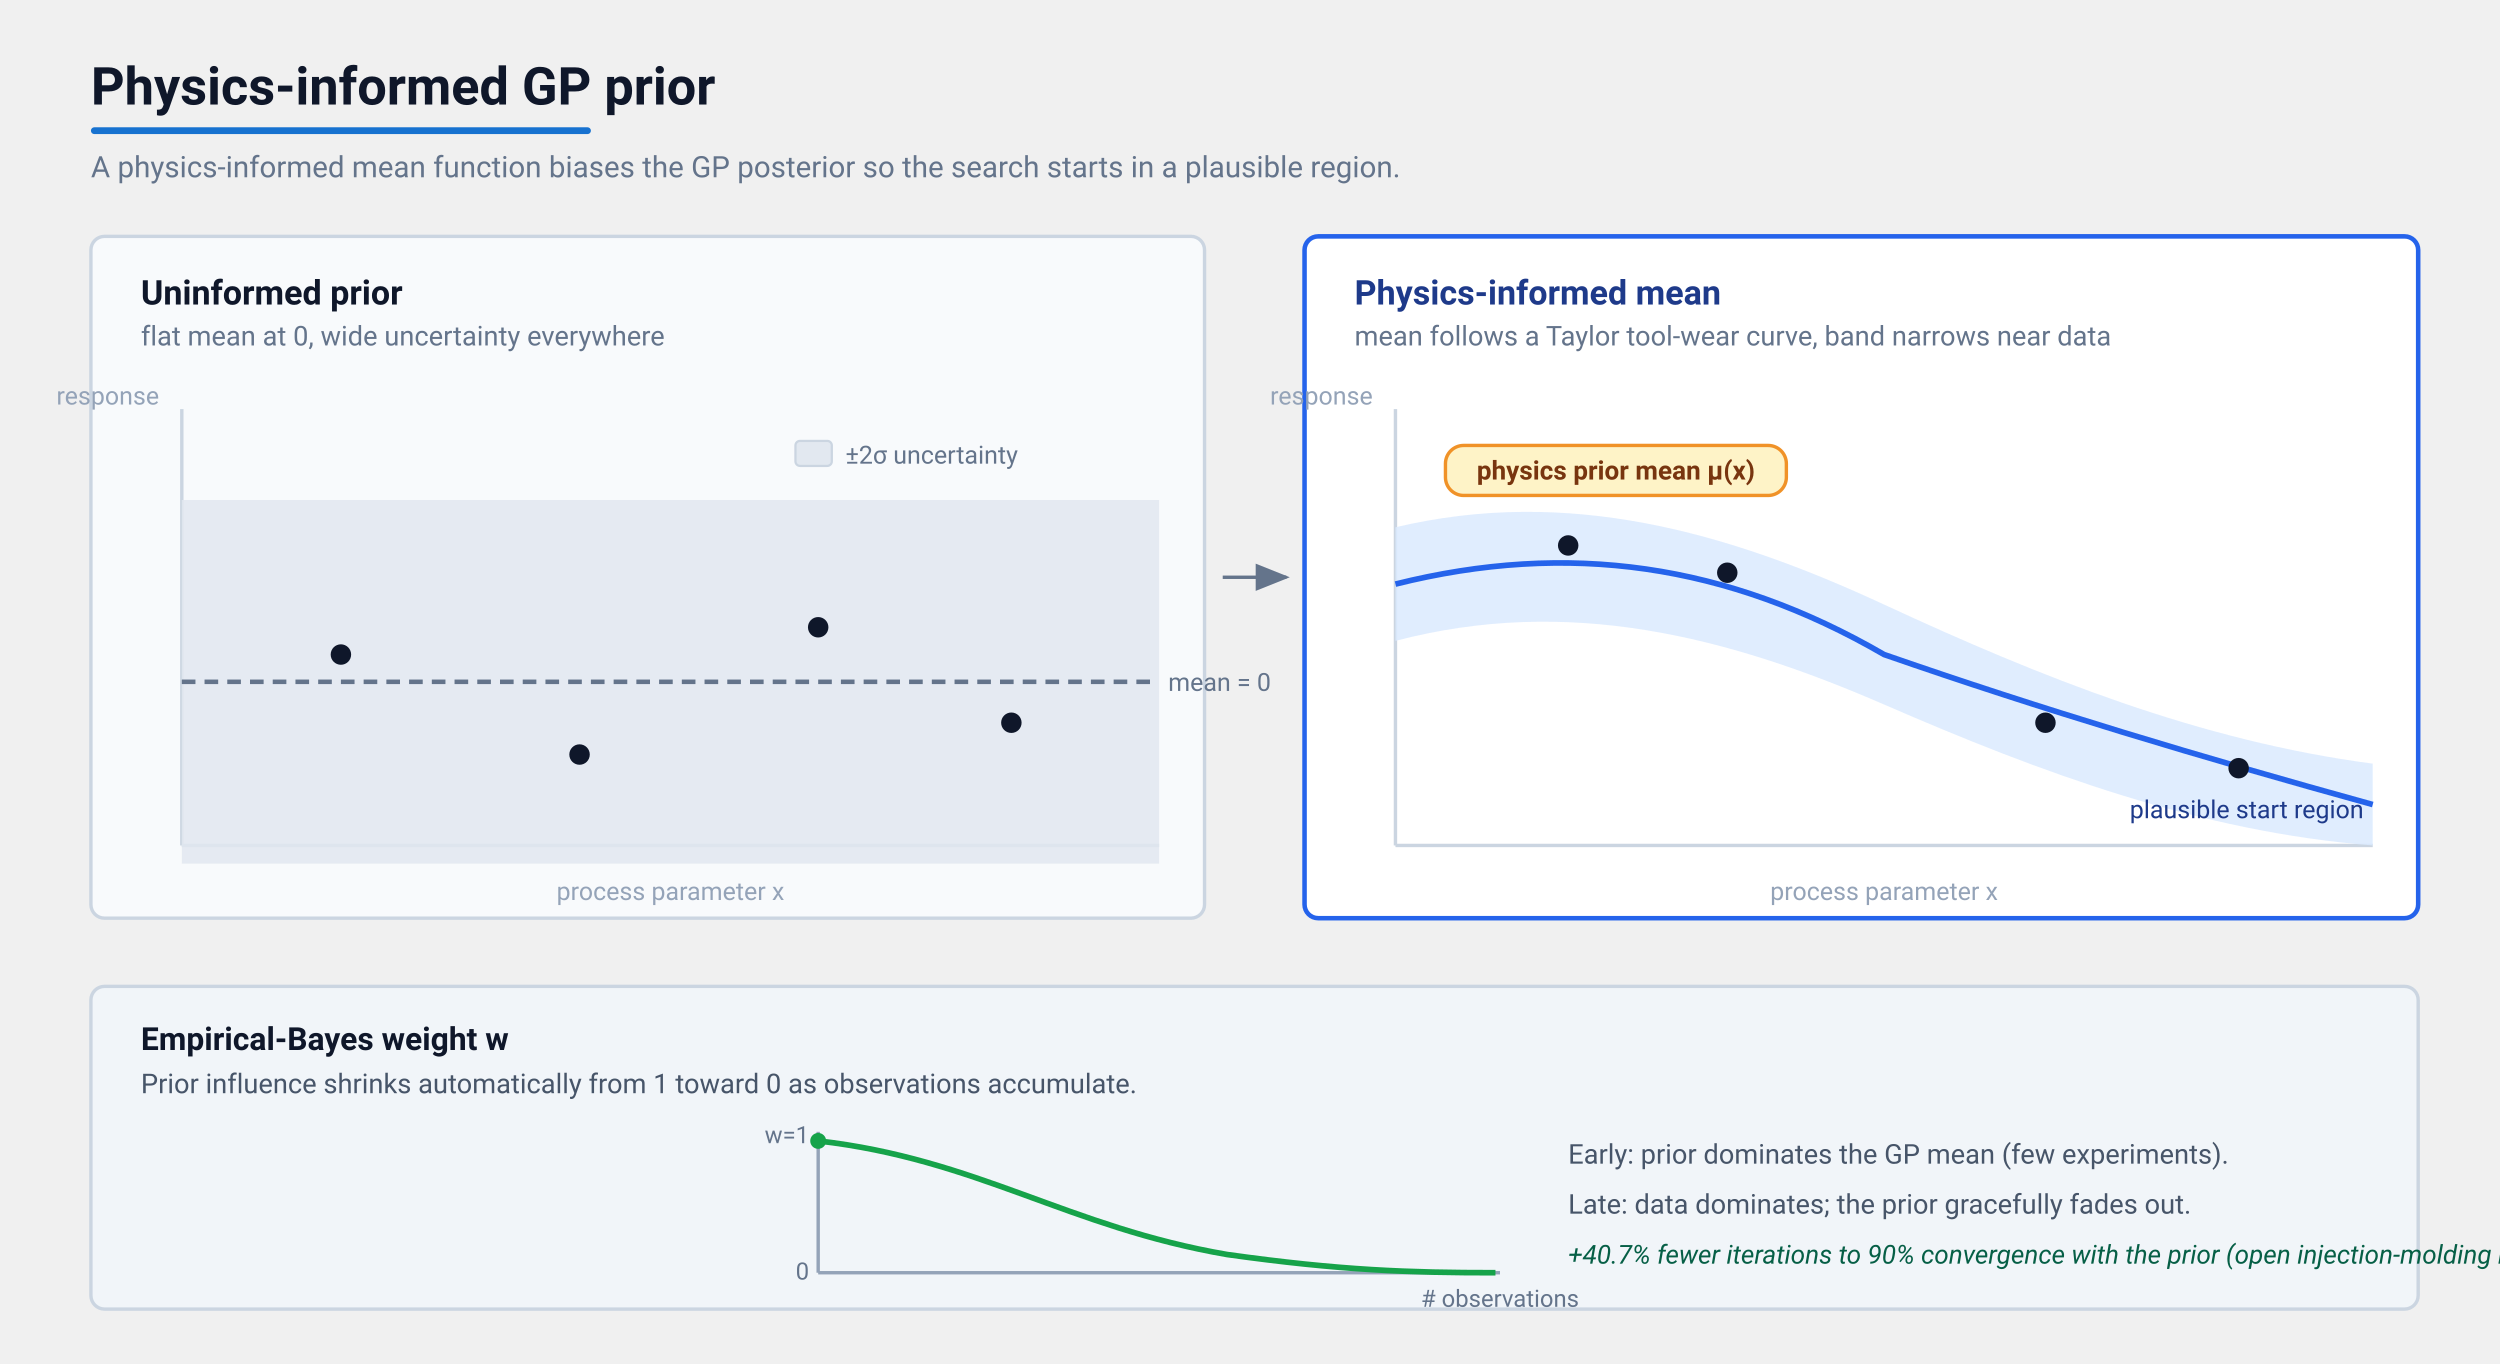
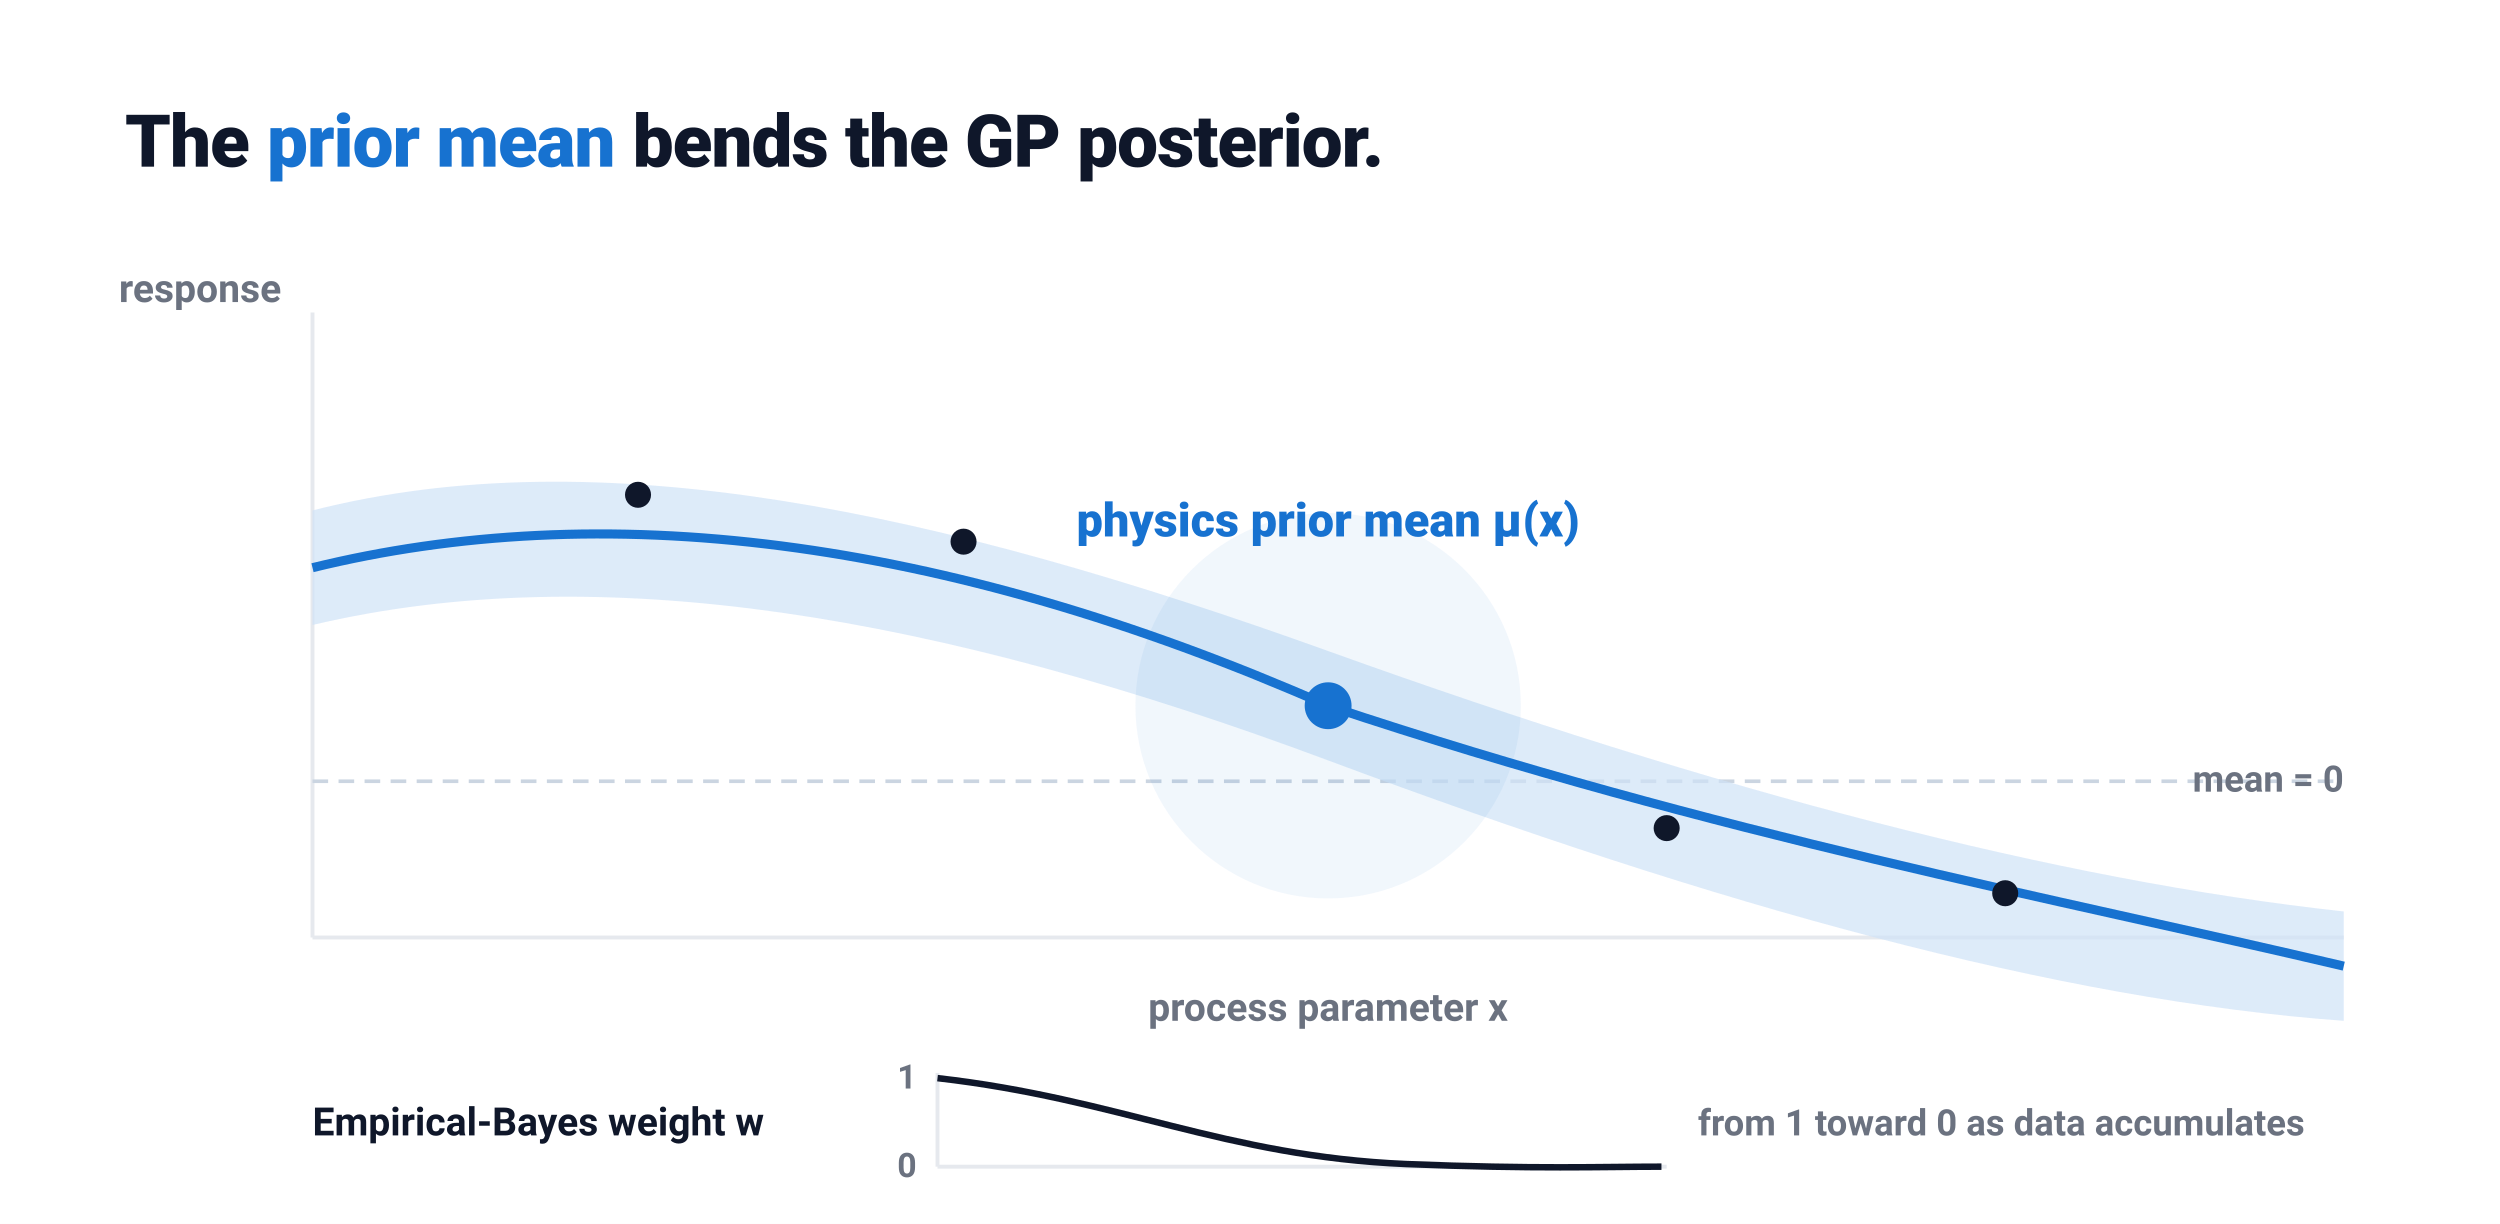
- <svg xmlns="http://www.w3.org/2000/svg" viewBox="0 0 1100 600" font-family="ui-sans-serif, system-ui, -apple-system, 'Segoe UI', Roboto, sans-serif">
-   <defs>
-     <marker id="arrow" viewBox="0 0 10 8" refX="9" refY="4" markerWidth="10" markerHeight="8" orient="auto-start-reverse">
-       <path d="M0 0 L10 4 L0 8 z" fill="#64748b" />
-     </marker>
-   </defs>
-   <text x="40" y="46" font-size="23" font-weight="700" fill="#0f172a">Physics-informed GP prior</text>
-   <rect x="40" y="56" width="220" height="3" rx="1.5" fill="#1772d0" />
-   <text x="40" y="78" font-size="13" fill="#64748b">A physics-informed mean function biases the GP posterior so the search starts in a plausible region.</text>
-   <g>
-     <rect x="40" y="104" width="490" height="300" rx="6" fill="#f8fafc" stroke="#cbd5e1" stroke-width="1.5" />
-     <text x="62" y="134" font-size="15" font-weight="700" fill="#0f172a">Uninformed prior</text>
-     <text x="62" y="152" font-size="12" fill="#64748b">flat mean at 0, wide uncertainty everywhere</text>
-     <line x1="80" y1="372" x2="510" y2="372" stroke="#cbd5e1" stroke-width="1.5" />
-     <line x1="80" y1="180" x2="80" y2="372" stroke="#cbd5e1" stroke-width="1.5" />
-     <text x="295" y="396" font-size="11" fill="#94a3b8" text-anchor="middle">process parameter x</text>
-     <text x="70" y="178" font-size="11" fill="#94a3b8" text-anchor="end">response</text>
-     <path d="M80 220 L510 220 L510 380 L80 380 Z" fill="#e2e8f0" opacity="0.85" />
-     <line x1="80" y1="300" x2="510" y2="300" stroke="#64748b" stroke-width="2" stroke-dasharray="6 4" />
-     <text x="514" y="304" font-size="11" fill="#64748b">mean = 0</text>
-     <circle cx="150" cy="288" r="4.5" fill="#0f172a" />
-     <circle cx="255" cy="332" r="4.5" fill="#0f172a" />
-     <circle cx="360" cy="276" r="4.5" fill="#0f172a" />
-     <circle cx="445" cy="318" r="4.5" fill="#0f172a" />
-     <rect x="350" y="194" width="16" height="11" rx="2" fill="#e2e8f0" stroke="#cbd5e1" stroke-width="1" />
-     <text x="372" y="204" font-size="11" fill="#64748b">±2σ uncertainty</text>
-   </g>
-   <line x1="538" y1="254" x2="566" y2="254" stroke="#64748b" stroke-width="1.5" marker-end="url(#arrow)" />
-   <g>
-     <rect x="574" y="104" width="490" height="300" rx="6" fill="#ffffff" stroke="#2563eb" stroke-width="2" />
-     <text x="596" y="134" font-size="15" font-weight="700" fill="#1e3a8a">Physics-informed mean</text>
-     <text x="596" y="152" font-size="12" fill="#64748b">mean follows a Taylor tool-wear curve, band narrows near data</text>
-     <line x1="614" y1="372" x2="1044" y2="372" stroke="#cbd5e1" stroke-width="1.5" />
-     <line x1="614" y1="180" x2="614" y2="372" stroke="#cbd5e1" stroke-width="1.5" />
-     <text x="829" y="396" font-size="11" fill="#94a3b8" text-anchor="middle">process parameter x</text>
-     <text x="604" y="178" font-size="11" fill="#94a3b8" text-anchor="end">response</text>
-     <path d="M614 232              C 690 214, 760 234, 829 266              C 898 298, 968 326, 1044 336              L 1044 372              C 968 366, 898 340, 829 310              C 760 280, 690 262, 614 282 Z" fill="#dbeafe" opacity="0.85" />
-     <path d="M614 257              C 690 238, 760 248, 829 288              C 898 312, 968 333, 1044 354" fill="none" stroke="#2563eb" stroke-width="2.5" />
-     <circle cx="690" cy="240" r="4.5" fill="#0f172a" />
-     <circle cx="760" cy="252" r="4.5" fill="#0f172a" />
-     <circle cx="900" cy="318" r="4.5" fill="#0f172a" />
-     <circle cx="985" cy="338" r="4.5" fill="#0f172a" />
-     <rect x="636" y="196" width="150" height="22" rx="8" fill="#fef3c7" stroke="#f09228" stroke-width="1.5" />
-     <text x="711" y="211" font-size="11.5" font-weight="600" fill="#78350f" text-anchor="middle">physics prior mean μ(x)</text>
-     <text x="1040" y="360" font-size="11" fill="#1e3a8a" text-anchor="end">plausible start region</text>
-   </g>
-   <g>
-     <rect x="40" y="434" width="1024" height="142" rx="6" fill="#f1f5f9" stroke="#cbd5e1" stroke-width="1.5" />
-     <text x="62" y="462" font-size="14" font-weight="700" fill="#0f172a">Empirical-Bayes weight w</text>
-     <text x="62" y="481" font-size="12" fill="#475569">Prior influence shrinks automatically from 1 toward 0 as observations accumulate.</text>
-     <line x1="360" y1="560" x2="660" y2="560" stroke="#94a3b8" stroke-width="1.5" />
-     <line x1="360" y1="498" x2="360" y2="560" stroke="#94a3b8" stroke-width="1.5" />
-     <text x="356" y="503" font-size="10.5" fill="#64748b" text-anchor="end">w=1</text>
-     <text x="356" y="563" font-size="10.5" fill="#64748b" text-anchor="end">0</text>
-     <text x="660" y="575" font-size="10.5" fill="#64748b" text-anchor="middle"># observations</text>
-     <path d="M360 502 C 430 510, 470 540, 540 552 C 590 559, 620 560, 658 560" fill="none" stroke="#16a34a" stroke-width="2.5" />
-     <circle cx="360" cy="502" r="3.5" fill="#16a34a" />
-     <text x="690" y="512" font-size="12" fill="#475569">Early: prior dominates the GP mean (few experiments).</text>
-     <text x="690" y="534" font-size="12" fill="#475569">Late: data dominates; the prior gracefully fades out.</text>
-     <text x="690" y="556" font-size="11.5" font-style="italic" fill="#065f46">+40.7% fewer iterations to 90% convergence with the prior (open injection-molding benchmark, n=20).</text>
-   </g>
+ <svg xmlns="http://www.w3.org/2000/svg" viewBox="0 0 960 470" font-family="ui-sans-serif, system-ui, -apple-system, 'Segoe UI', Roboto, sans-serif">
+   <rect width="960" height="470" fill="#ffffff" />
+   <text x="48" y="64" font-size="28" font-weight="800" fill="#0f172a" letter-spacing="-0.4">The <tspan fill="#1772d0">prior mean</tspan> bends the GP posterior.</text>
+   <line x1="120" y1="360" x2="900" y2="360" stroke="#e6e9ee" stroke-width="1.5" />
+   <line x1="120" y1="120" x2="120" y2="360" stroke="#e6e9ee" stroke-width="1.5" />
+   <text x="510" y="392" text-anchor="middle" font-size="15" font-weight="600" fill="#6b7280">process parameter x</text>
+   <text x="108" y="116" text-anchor="end" font-size="15" font-weight="600" fill="#6b7280">response</text>
+   <line x1="120" y1="300" x2="900" y2="300" stroke="#cbd5e1" stroke-width="1.4" stroke-dasharray="6 4" />
+   <text x="900" y="304" text-anchor="end" font-size="14" font-weight="600" fill="#6b7280">mean = 0</text>
+   <path d="M120 196            C 230 168, 360 196, 510 250            C 660 304, 790 338, 900 350            L 900 392            C 790 384, 660 348, 510 292            C 360 236, 230 214, 120 240 Z" fill="#cfe2f7" opacity="0.7" />
+   <path d="M120 218            C 230 191, 360 205, 510 271            C 660 321, 790 345, 900 371" fill="none" stroke="#1772d0" stroke-width="3.5" />
+   <circle cx="510" cy="271" r="74" fill="#1772d0" opacity="0.06" />
+   <circle cx="510" cy="271" r="9" fill="#1772d0" />
+   <text x="510" y="206" text-anchor="middle" font-size="18" font-weight="800" fill="#1772d0">physics prior mean μ(x)</text>
+   <circle cx="245" cy="190" r="5" fill="#0f172a" />
+   <circle cx="370" cy="208" r="5" fill="#0f172a" />
+   <circle cx="640" cy="318" r="5" fill="#0f172a" />
+   <circle cx="770" cy="343" r="5" fill="#0f172a" />
+   <text x="120" y="436" font-size="15" font-weight="700" fill="#0f172a">Empirical-Bayes weight w</text>
+   <line x1="360" y1="448" x2="360" y2="412" stroke="#e6e9ee" stroke-width="1.5" />
+   <line x1="360" y1="448" x2="640" y2="448" stroke="#e6e9ee" stroke-width="1.5" />
+   <text x="352" y="418" text-anchor="end" font-size="13" font-weight="600" fill="#6b7280">1</text>
+   <text x="352" y="452" text-anchor="end" font-size="13" font-weight="600" fill="#6b7280">0</text>
+   <path d="M360 414 C 430 422, 470 444, 540 447 C 590 449, 615 448, 638 448" fill="none" stroke="#0f172a" stroke-width="2.5" />
+   <text x="652" y="436" font-size="14" font-weight="600" fill="#6b7280">from 1 toward 0 as data accumulates</text>
</svg>
